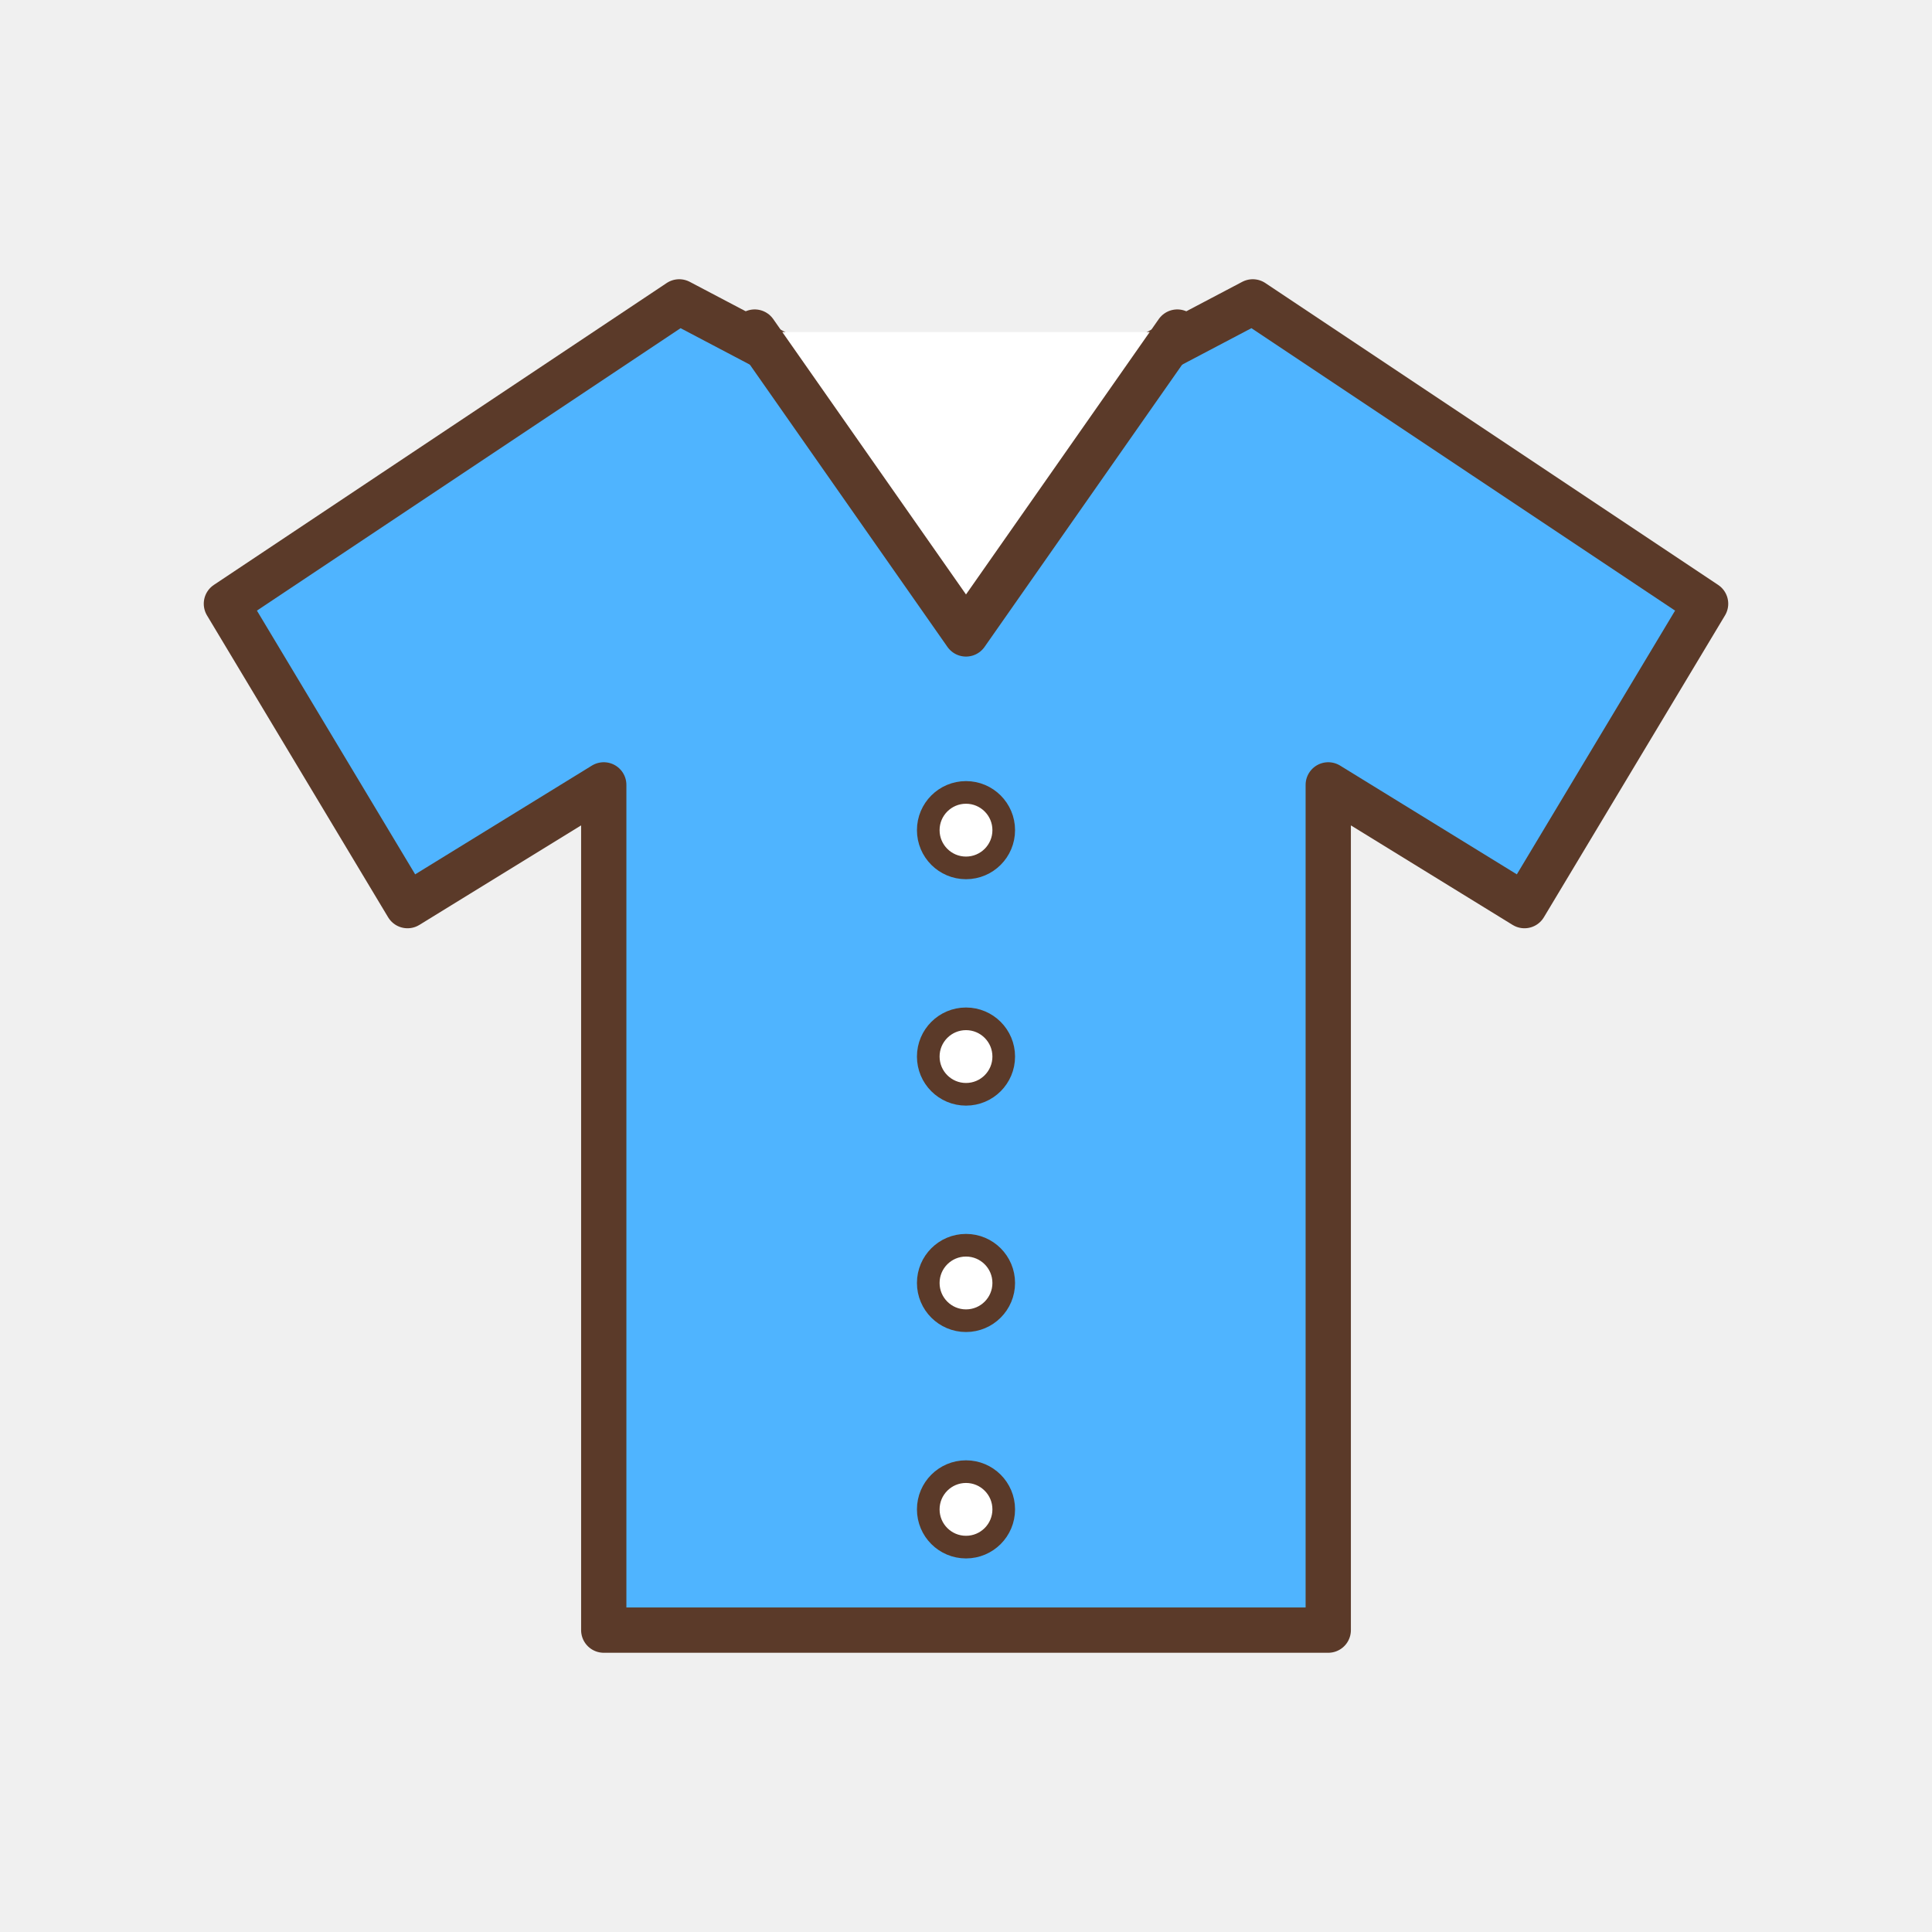
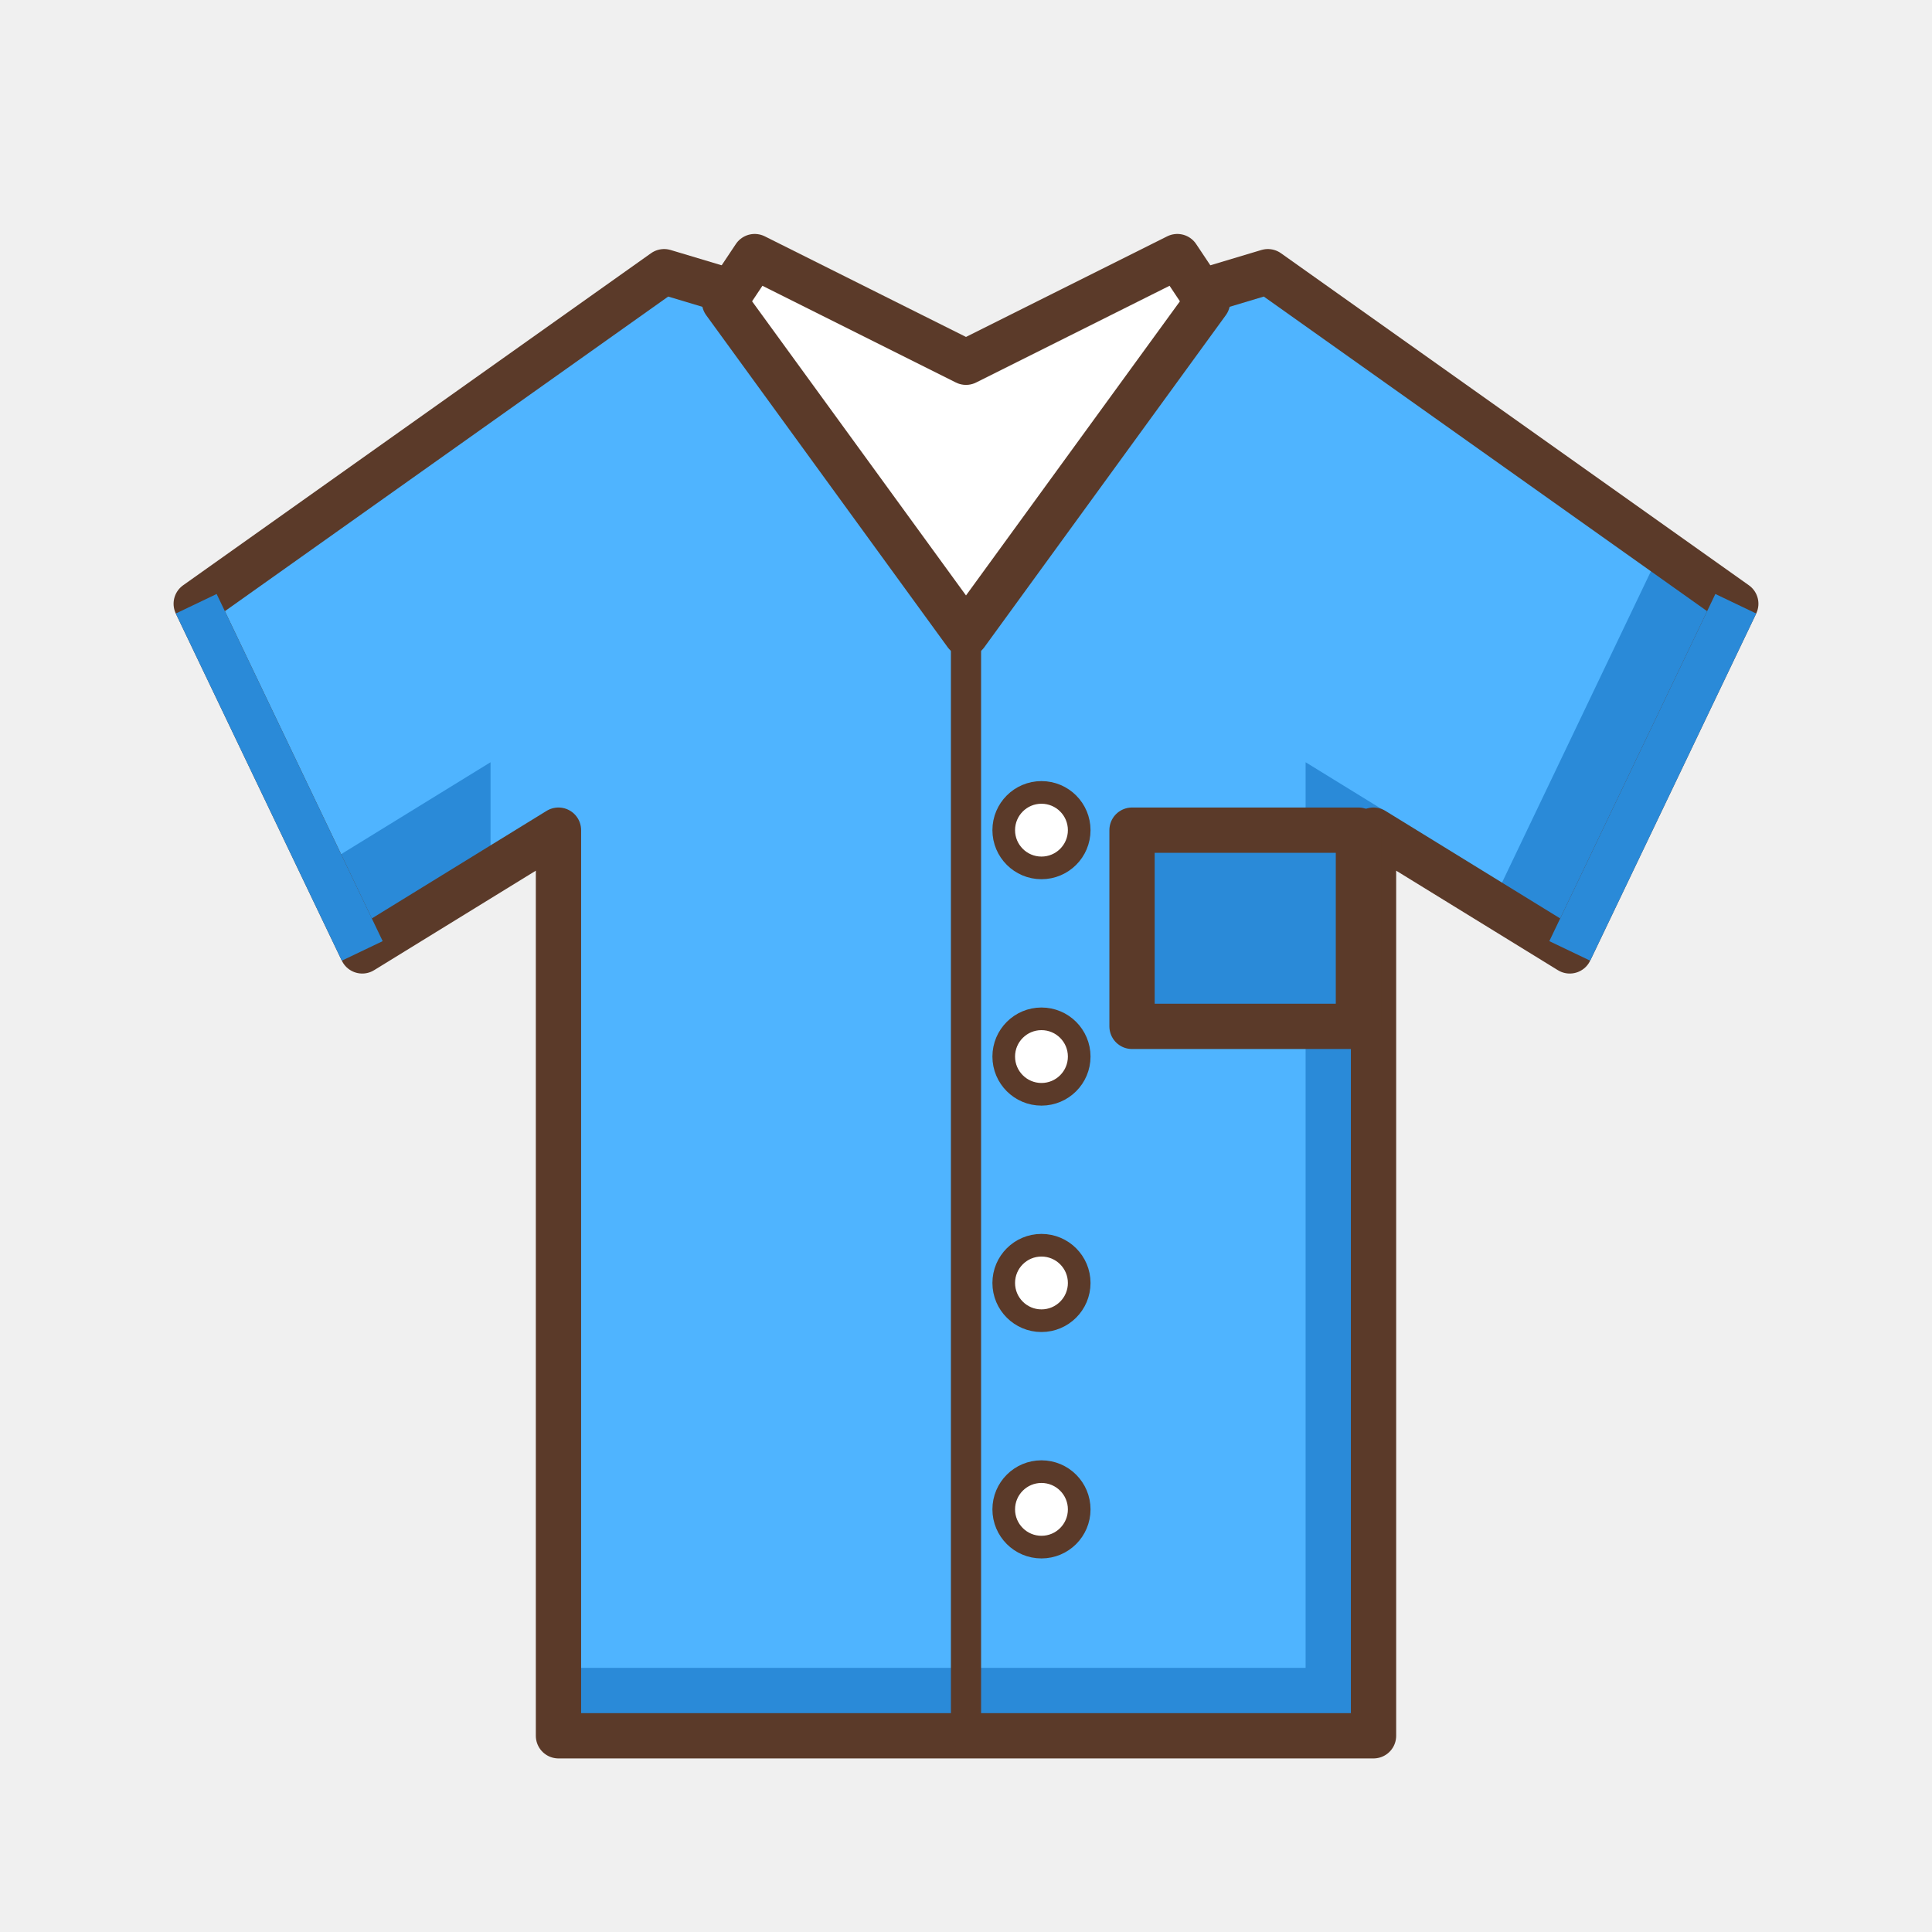
<svg xmlns="http://www.w3.org/2000/svg" viewBox="0 0 256 256">
  <g stroke="#5b3a29" stroke-width="6" stroke-linejoin="round" stroke-linecap="round">
-     <path d="M90 40l38 20 38-20 60 40-24 40-26-16v112H80V104l-26 16-24-40z" fill="#4fb4ff" />
-     <path d="M100 44l28 40 28-40" fill="#fff" />
+     <defs>
+       <path id="s17" d="M88 36l40 12 40-12 62 44-22 46-26-16v120H74V110l-26 16-22-46z" />
+       <clipPath id="cs17">
+         <use href="#s17" />
+       </clipPath>
+     </defs>
+     <use href="#s17" fill="#2a8ad8" stroke="none" />
+     <g clip-path="url(#cs17)">
+       <use href="#s17" fill="#4fb4ff" stroke="none" transform="translate(-9 -9)" />
+     </g>
+     <use href="#s17" fill="none" />
+     <defs>
+       <path id="s18" d="M96 40l32 44 32-44-4-6-28 14-28-14z" />
+       <clipPath id="cs18">
+         <use href="#s18" />
+       </clipPath>
+     </defs>
+     <use href="#s18" fill="#e0e4ee" stroke="none" />
+     <g clip-path="url(#cs18)">
+       <use href="#s18" fill="#ffffff" stroke="none" transform="translate(0 0)" />
+     </g>
+     <use href="#s18" fill="none" />
+     <path d="M128 84v146" fill="none" stroke-width="4" />
+     <defs>
+       <path id="s19" d="M150 110h30v26h-30z" />
+       <clipPath id="cs19">
+         <use href="#s19" />
+       </clipPath>
+     </defs>
+     <use href="#s19" fill="#1a6ab8" stroke="none" />
+     <g clip-path="url(#cs19)">
+       <use href="#s19" fill="#2a8ad8" stroke="none" transform="translate(0 0)" />
+     </g>
+     <use href="#s19" fill="none" />
  </g>
-   <circle cx="128" cy="110" r="5" fill="#fff" stroke="#5b3a29" stroke-width="3" />
-   <circle cx="128" cy="140" r="5" fill="#fff" stroke="#5b3a29" stroke-width="3" />
-   <circle cx="128" cy="170" r="5" fill="#fff" stroke="#5b3a29" stroke-width="3" />
-   <circle cx="128" cy="200" r="5" fill="#fff" stroke="#5b3a29" stroke-width="3" />
+   <circle cx="138" cy="110" r="5" fill="#fff" stroke="#5b3a29" stroke-width="3" />
+   <circle cx="138" cy="140" r="5" fill="#fff" stroke="#5b3a29" stroke-width="3" />
+   <circle cx="138" cy="170" r="5" fill="#fff" stroke="#5b3a29" stroke-width="3" />
+   <circle cx="138" cy="200" r="5" fill="#fff" stroke="#5b3a29" stroke-width="3" />
+   <path d="M48 126l-22-46M208 126l22-46" stroke="#2a8ad8" stroke-width="6" />
</svg>
